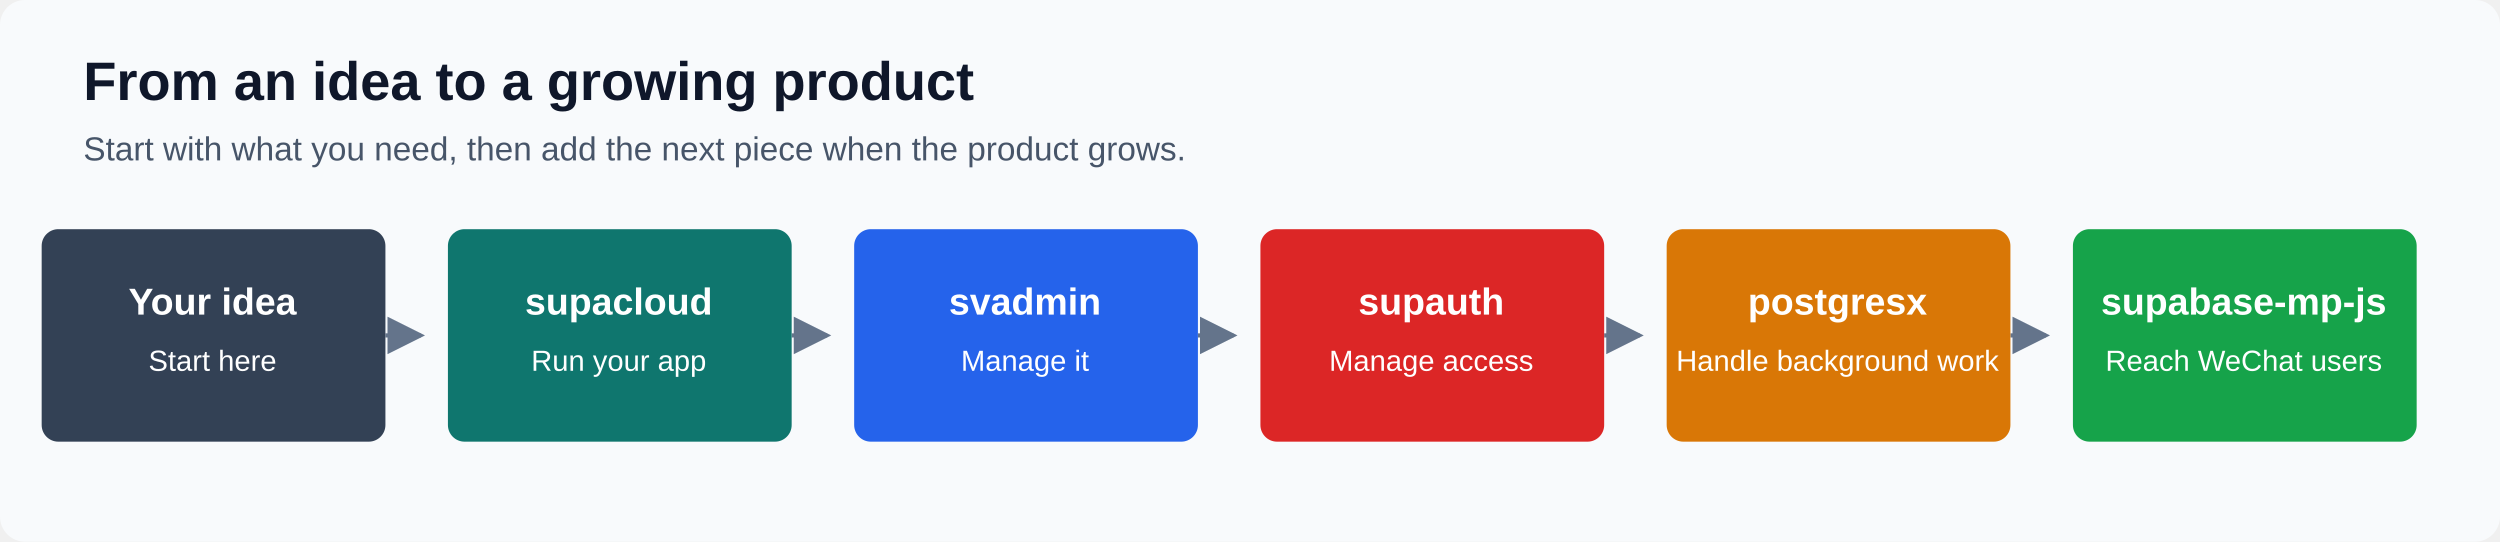
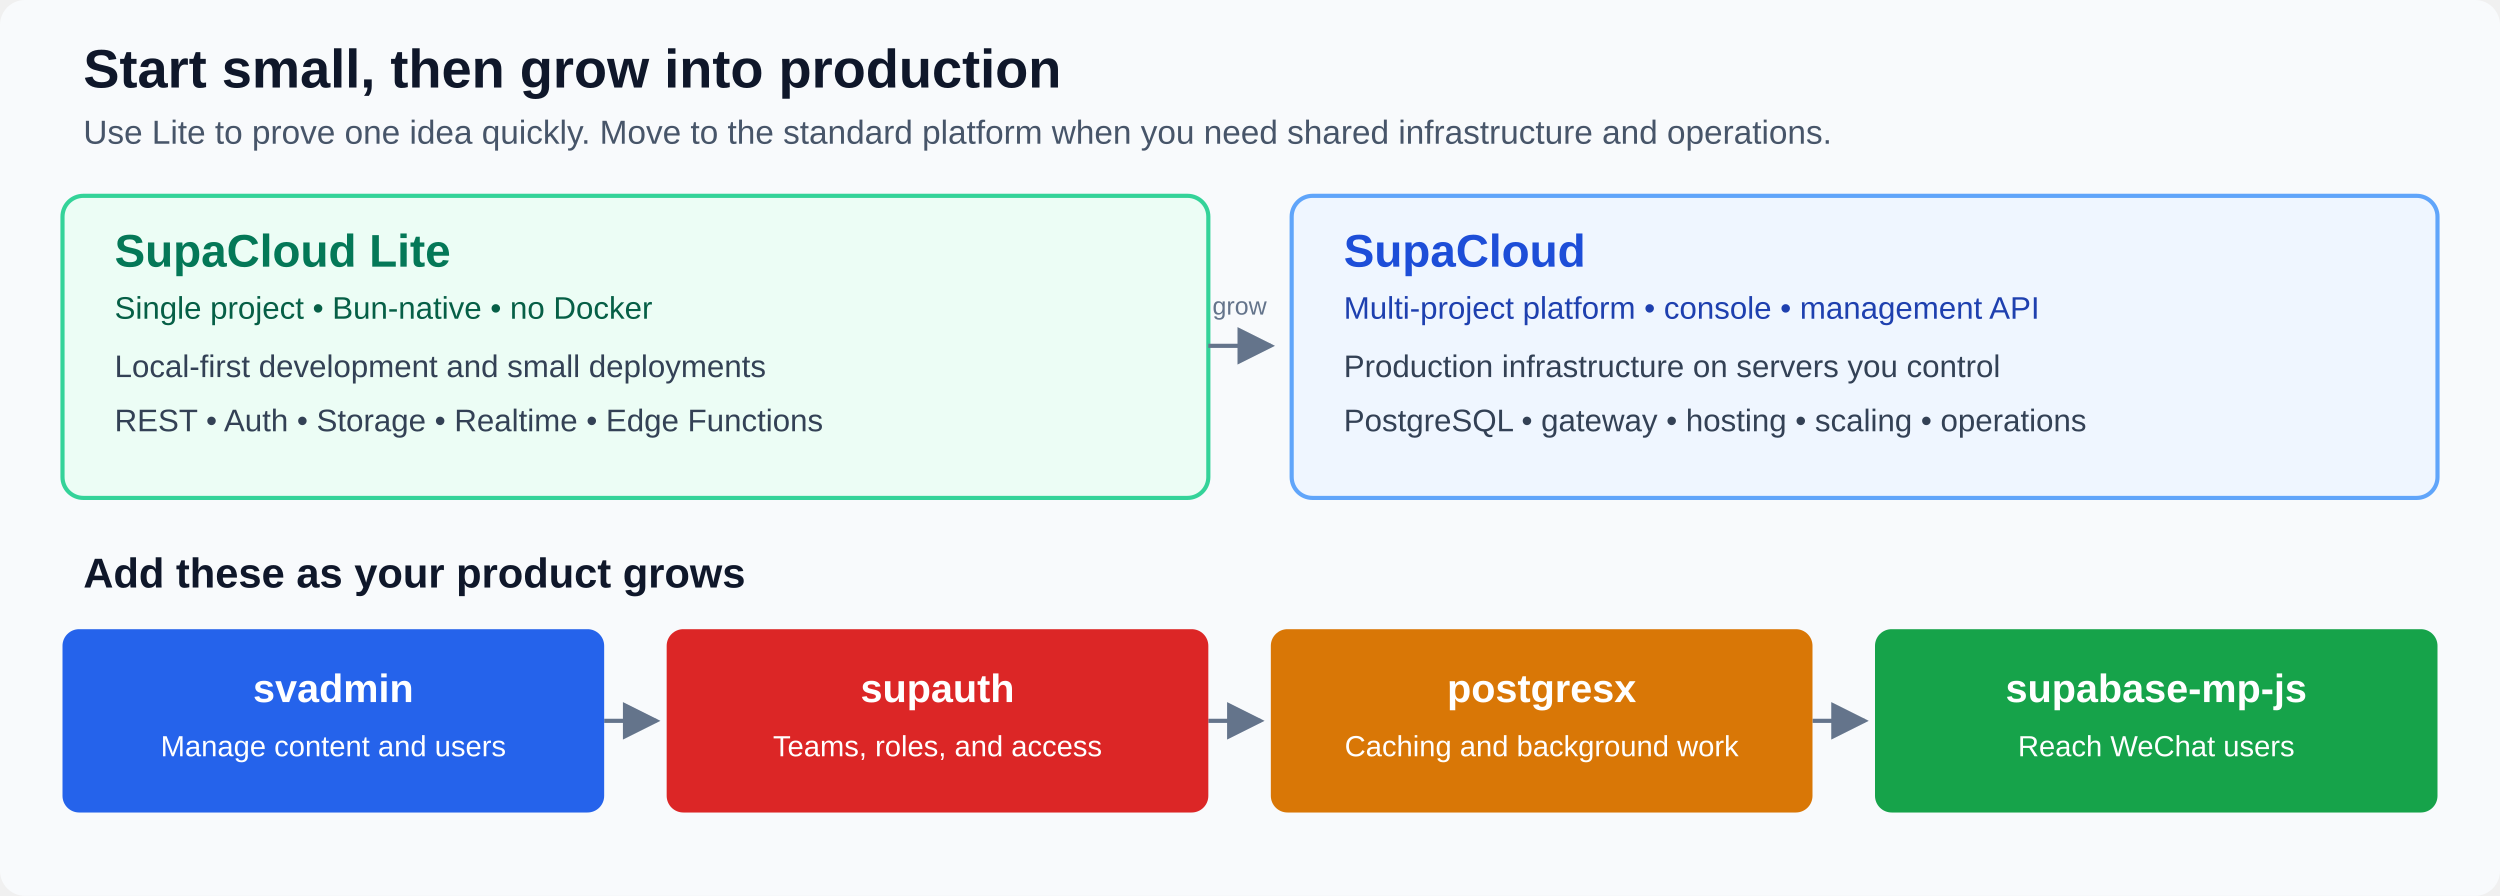
- <svg xmlns="http://www.w3.org/2000/svg" width="1200" height="260" viewBox="0 0 1200 260" role="img" aria-labelledby="title desc">
+ <svg xmlns="http://www.w3.org/2000/svg" width="1200" height="430" viewBox="0 0 1200 430" role="img" aria-labelledby="title desc">
  <defs>
    <marker id="arrow" markerWidth="9" markerHeight="9" refX="8" refY="4.5" orient="auto">
      <path d="M0,0 L9,4.5 L0,9 Z" fill="#64748b" />
    </marker>
  </defs>
-   <rect width="1200" height="260" rx="12" fill="#f8fafc" />
-   <text x="40" y="48" fill="#0f172a" font-family="Arial, sans-serif" font-size="26" font-weight="700">From an idea to a growing product</text>
-   <text x="40" y="77" fill="#475569" font-family="Arial, sans-serif" font-size="16">Start with what you need, then add the next piece when the product grows.</text>
+   <rect width="1200" height="430" rx="12" fill="#f8fafc" />
+   <text x="40" y="42" fill="#0f172a" font-family="Arial, sans-serif" font-size="26" font-weight="700">Start small, then grow into production</text>
+   <text x="40" y="69" fill="#475569" font-family="Arial, sans-serif" font-size="16">Use Lite to prove one idea quickly. Move to the standard platform when you need shared infrastructure and operations.</text>
+   <rect x="30" y="94" width="550" height="145" rx="10" fill="#ecfdf5" stroke="#34d399" stroke-width="2" />
+   <rect x="620" y="94" width="550" height="145" rx="10" fill="#eff6ff" stroke="#60a5fa" stroke-width="2" />
+   <g font-family="Arial, sans-serif">
+     <text x="55" y="128" fill="#047857" font-size="22" font-weight="700">SupaCloud Lite</text>
+     <text x="55" y="153" fill="#065f46" font-size="15">Single project • Bun-native • no Docker</text>
+     <text x="55" y="181" fill="#334155" font-size="15">Local-first development and small deployments</text>
+     <text x="55" y="207" fill="#334155" font-size="15">REST • Auth • Storage • Realtime • Edge Functions</text>
+     <text x="645" y="128" fill="#1d4ed8" font-size="22" font-weight="700">SupaCloud</text>
+     <text x="645" y="153" fill="#1e40af" font-size="15">Multi-project platform • console • management API</text>
+     <text x="645" y="181" fill="#334155" font-size="15">Production infrastructure on servers you control</text>
+     <text x="645" y="207" fill="#334155" font-size="15">PostgreSQL • gateway • hosting • scaling • operations</text>
+   </g>
+   <line x1="580" y1="166" x2="610" y2="166" stroke="#64748b" stroke-width="2" marker-end="url(#arrow)" />
+   <text x="595" y="151" text-anchor="middle" fill="#64748b" font-family="Arial, sans-serif" font-size="12">grow</text>
+   <text x="40" y="282" fill="#0f172a" font-family="Arial, sans-serif" font-size="20" font-weight="700">Add these as your product grows</text>
  <g stroke="#64748b" stroke-width="2" marker-end="url(#arrow)">
-     <line x1="185" y1="161" x2="202" y2="161" />
-     <line x1="380" y1="161" x2="397" y2="161" />
-     <line x1="575" y1="161" x2="592" y2="161" />
-     <line x1="770" y1="161" x2="787" y2="161" />
-     <line x1="965" y1="161" x2="982" y2="161" />
+     <line x1="290" y1="346" x2="315" y2="346" />
+     <line x1="580" y1="346" x2="605" y2="346" />
+     <line x1="870" y1="346" x2="895" y2="346" />
  </g>
  <g font-family="Arial, sans-serif" text-anchor="middle" fill="#ffffff">
-     <rect x="20" y="110" width="165" height="102" rx="8" fill="#334155" />
-     <text x="102" y="151" font-size="18" font-weight="700">Your idea</text>
-     <text x="102" y="178" font-size="14">Start here</text>
-     <rect x="215" y="110" width="165" height="102" rx="8" fill="#0f766e" />
-     <text x="297" y="151" font-size="18" font-weight="700">supacloud</text>
-     <text x="297" y="178" font-size="14">Run your app</text>
-     <rect x="410" y="110" width="165" height="102" rx="8" fill="#2563eb" />
-     <text x="492" y="151" font-size="18" font-weight="700">svadmin</text>
-     <text x="492" y="178" font-size="14">Manage it</text>
-     <rect x="605" y="110" width="165" height="102" rx="8" fill="#dc2626" />
-     <text x="687" y="151" font-size="18" font-weight="700">supauth</text>
-     <text x="687" y="178" font-size="14">Manage access</text>
-     <rect x="800" y="110" width="165" height="102" rx="8" fill="#d97706" />
-     <text x="882" y="151" font-size="18" font-weight="700">postgresx</text>
-     <text x="882" y="178" font-size="14">Handle background work</text>
-     <rect x="995" y="110" width="165" height="102" rx="8" fill="#16a34a" />
-     <text x="1077" y="151" font-size="18" font-weight="700">supabase-mp-js</text>
-     <text x="1077" y="178" font-size="14">Reach WeChat users</text>
+     <rect x="30" y="302" width="260" height="88" rx="8" fill="#2563eb" />
+     <text x="160" y="337" font-size="19" font-weight="700">svadmin</text>
+     <text x="160" y="363" font-size="14">Manage content and users</text>
+     <rect x="320" y="302" width="260" height="88" rx="8" fill="#dc2626" />
+     <text x="450" y="337" font-size="19" font-weight="700">supauth</text>
+     <text x="450" y="363" font-size="14">Teams, roles, and access</text>
+     <rect x="610" y="302" width="260" height="88" rx="8" fill="#d97706" />
+     <text x="740" y="337" font-size="19" font-weight="700">postgresx</text>
+     <text x="740" y="363" font-size="14">Caching and background work</text>
+     <rect x="900" y="302" width="270" height="88" rx="8" fill="#16a34a" />
+     <text x="1035" y="337" font-size="19" font-weight="700">supabase-mp-js</text>
+     <text x="1035" y="363" font-size="14">Reach WeChat users</text>
  </g>
</svg>
